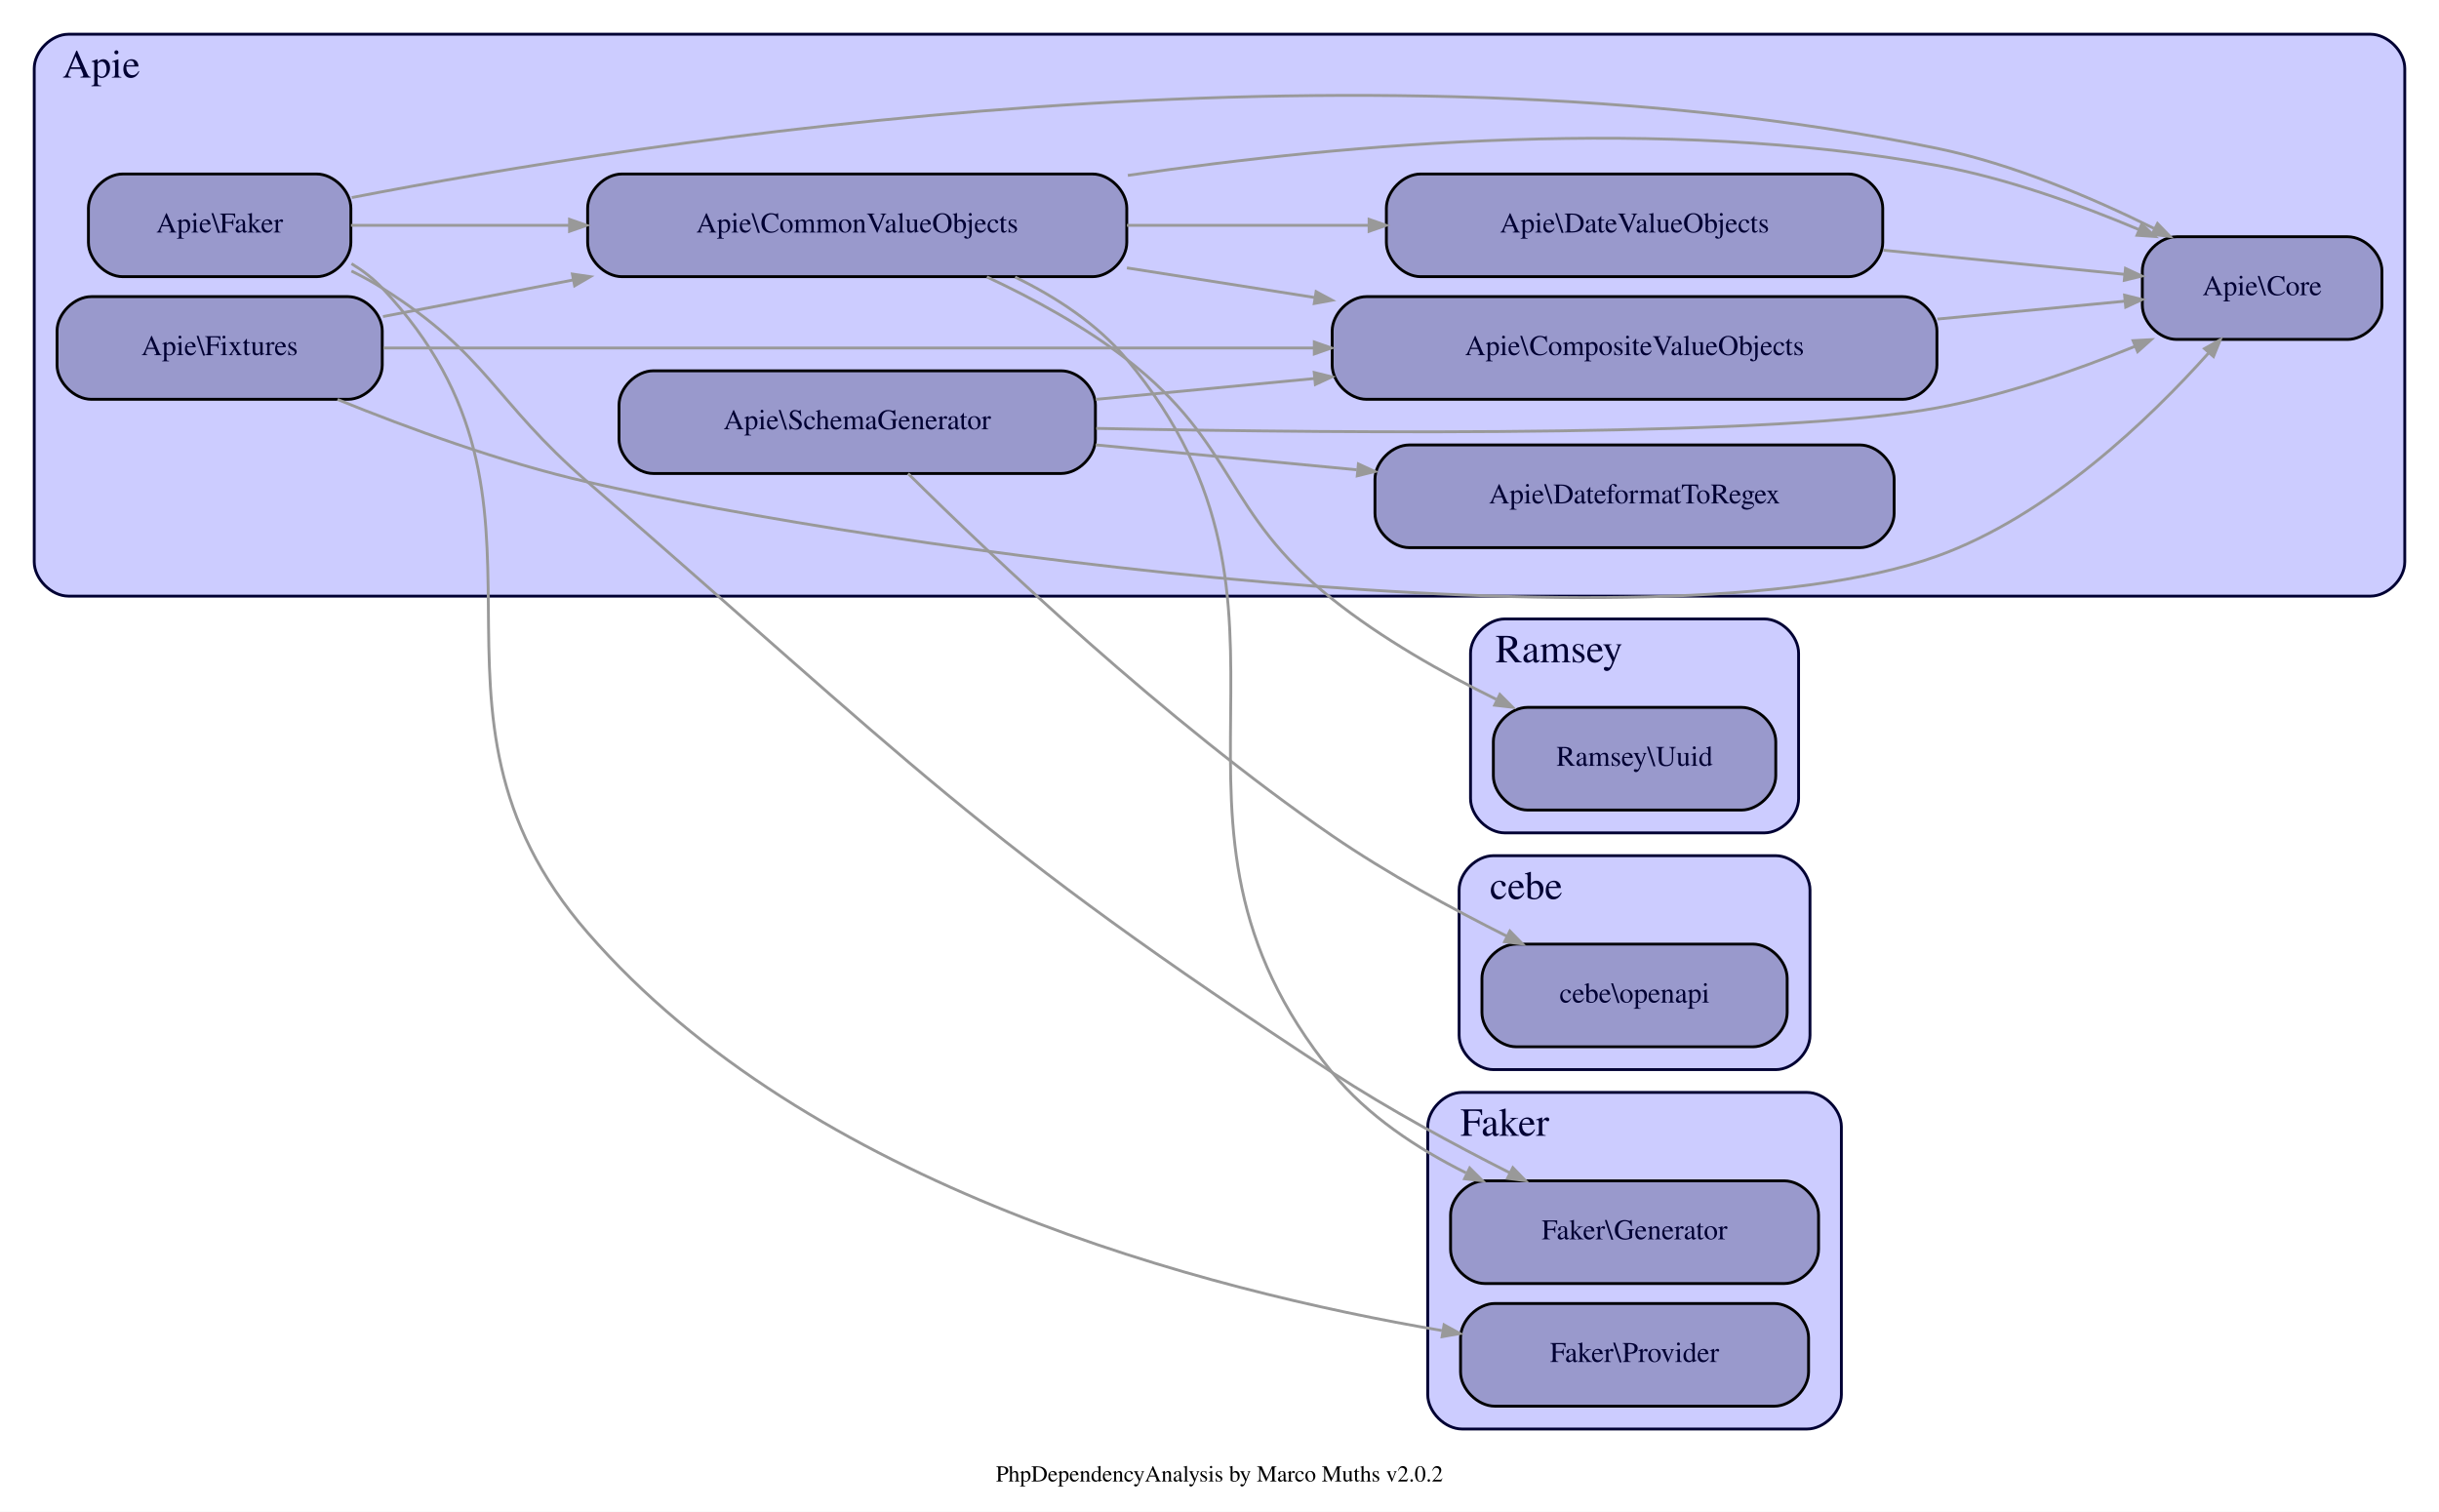
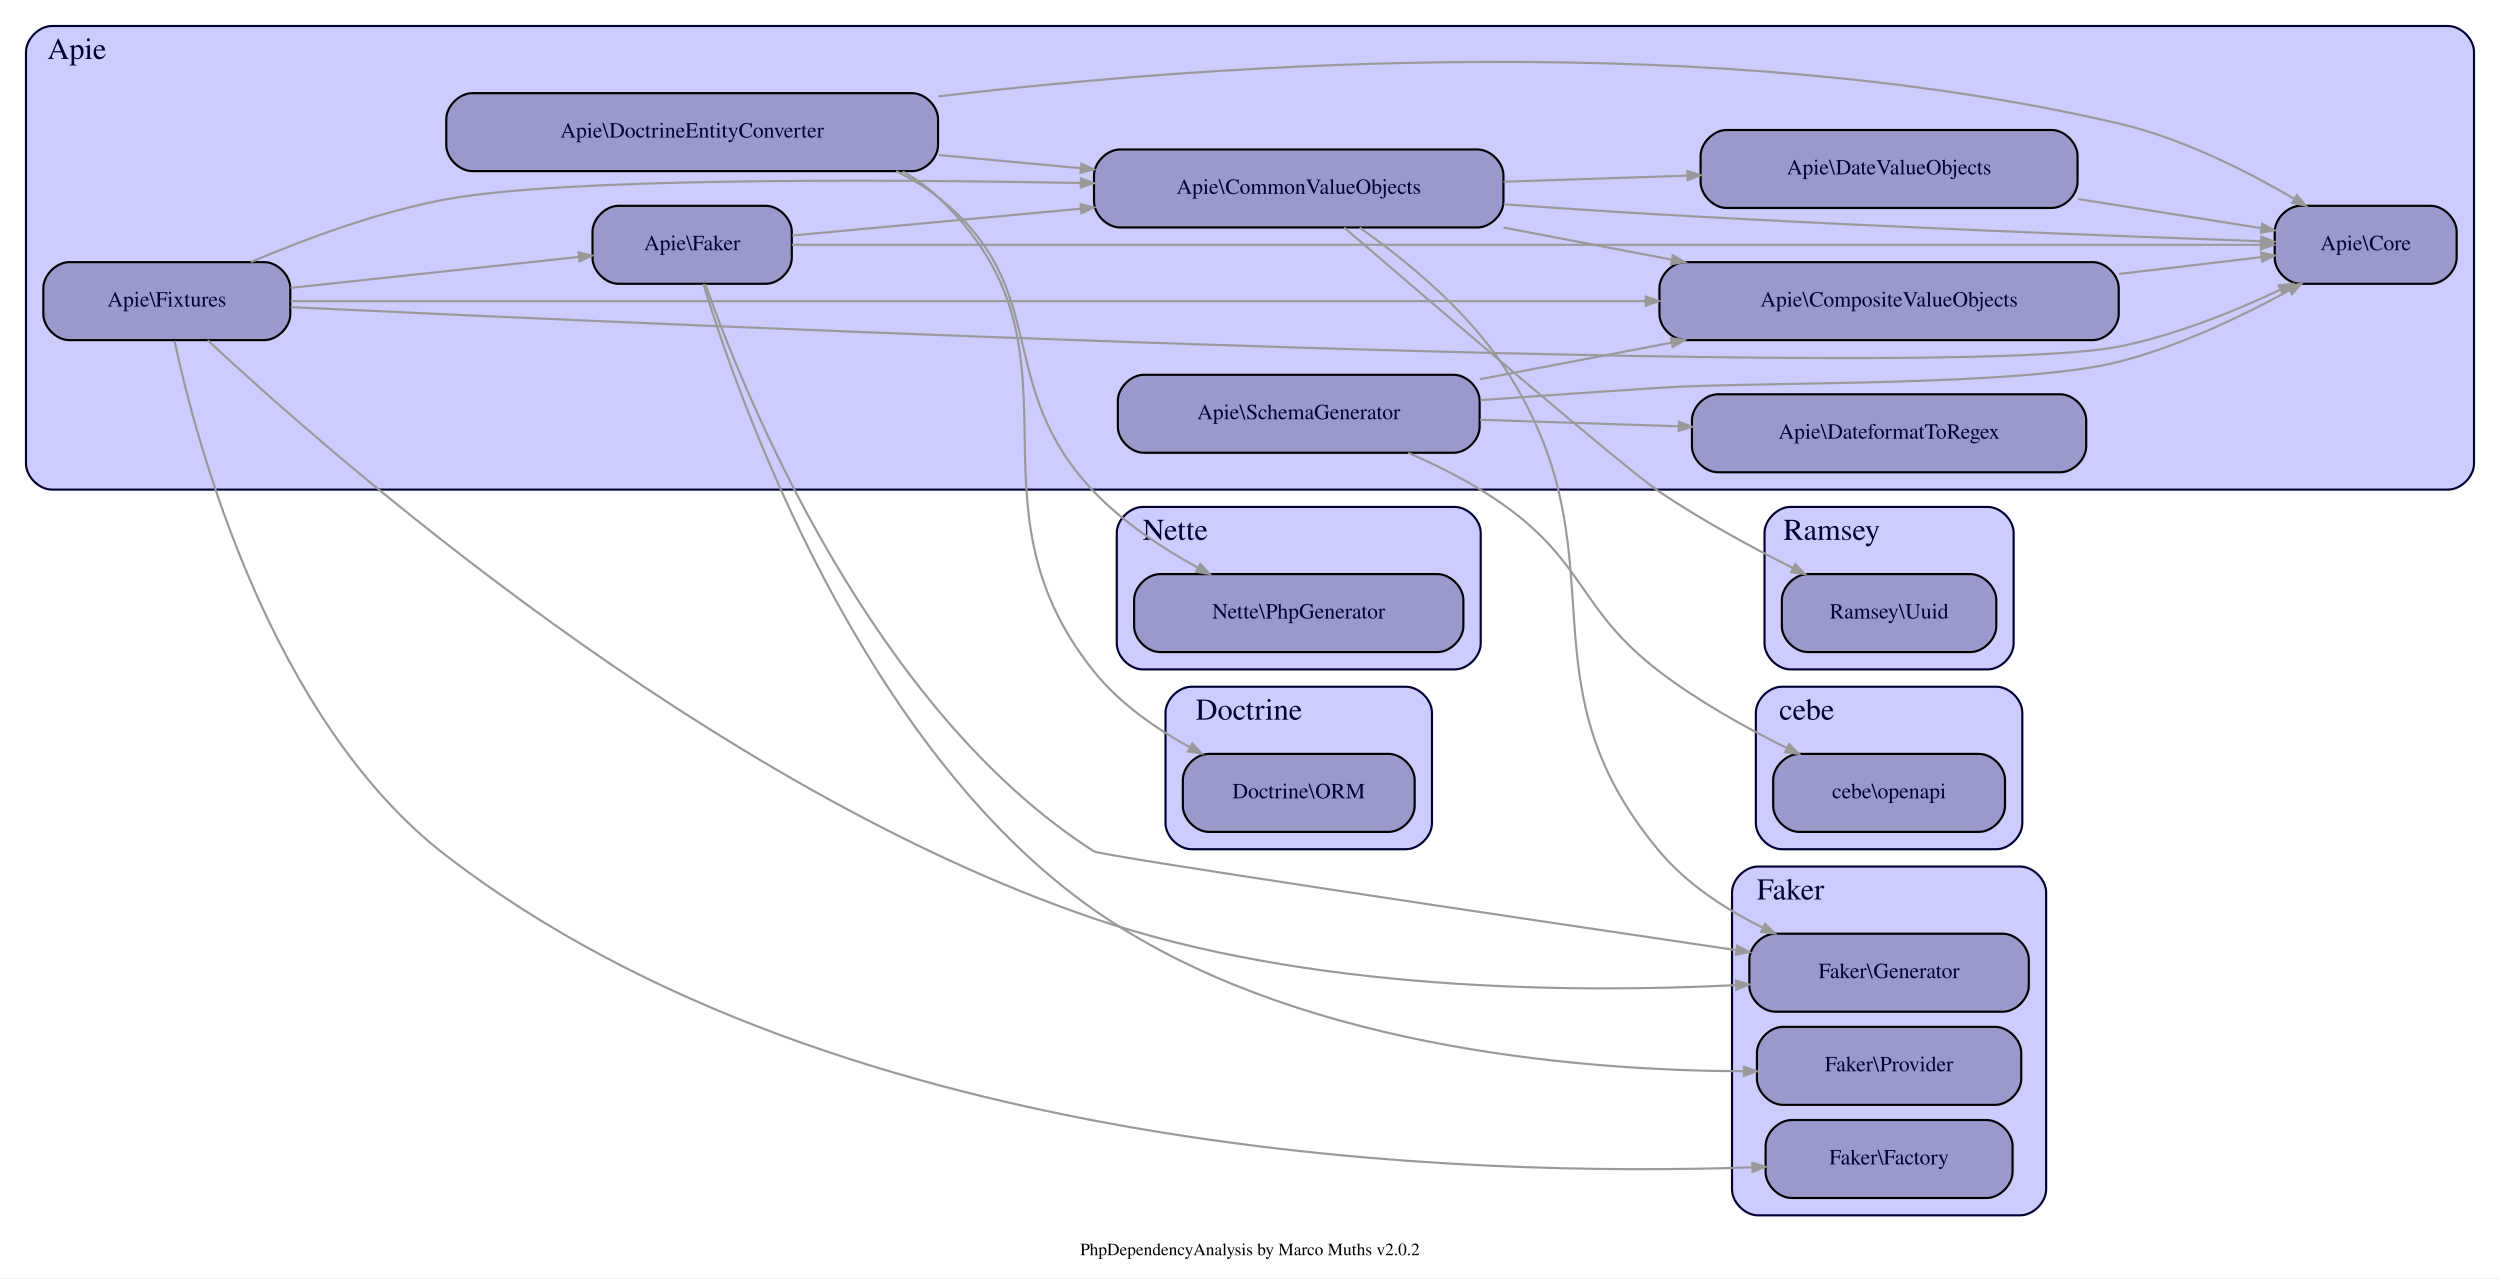
- <svg xmlns="http://www.w3.org/2000/svg" width="855pt" height="530pt" viewBox="0.00 0.00 855.00 530.00">
-   <g id="graph0" class="graph" transform="scale(1 1) rotate(0) translate(4 526)">
-     <polygon fill="#ffffff" stroke="transparent" points="-4,4 -4,-526 851,-526 851,4 -4,4" />
-     <text text-anchor="middle" x="423.5" y="-6.6" font-family="Times,serif" font-size="8.00" fill="#000000">PhpDependencyAnalysis by Marco Muths v2.0.2</text>
+ <svg xmlns="http://www.w3.org/2000/svg" width="1154pt" height="590pt" viewBox="0.00 0.00 1154.00 590.00">
+   <g id="graph0" class="graph" transform="scale(1 1) rotate(0) translate(4 586)">
+     <polygon fill="#ffffff" stroke="transparent" points="-4,4 -4,-586 1150,-586 1150,4 -4,4" />
+     <text text-anchor="middle" x="573" y="-6.6" font-family="Times,serif" font-size="8.00" fill="#000000">PhpDependencyAnalysis by Marco Muths v2.0.2</text>
    <g id="clust1" class="cluster">
-       <path fill="#ccccff" stroke="#000033" d="M20,-317C20,-317 827,-317 827,-317 833,-317 839,-323 839,-329 839,-329 839,-502 839,-502 839,-508 833,-514 827,-514 827,-514 20,-514 20,-514 14,-514 8,-508 8,-502 8,-502 8,-329 8,-329 8,-323 14,-317 20,-317" />
-       <text text-anchor="middle" x="31.5" y="-498.8" font-family="Times,serif" font-size="14.00" fill="#000033">Apie</text>
+       <path fill="#ccccff" stroke="#000033" d="M20,-360C20,-360 1126,-360 1126,-360 1132,-360 1138,-366 1138,-372 1138,-372 1138,-562 1138,-562 1138,-568 1132,-574 1126,-574 1126,-574 20,-574 20,-574 14,-574 8,-568 8,-562 8,-562 8,-372 8,-372 8,-366 14,-360 20,-360" />
+       <text text-anchor="middle" x="31.5" y="-558.8" font-family="Times,serif" font-size="14.00" fill="#000033">Apie</text>
    </g>
    <g id="clust2" class="cluster">
-       <path fill="#ccccff" stroke="#000033" d="M523.5,-234C523.5,-234 614.5,-234 614.5,-234 620.5,-234 626.5,-240 626.5,-246 626.5,-246 626.5,-297 626.5,-297 626.5,-303 620.5,-309 614.5,-309 614.5,-309 523.5,-309 523.5,-309 517.5,-309 511.5,-303 511.5,-297 511.5,-297 511.5,-246 511.5,-246 511.5,-240 517.5,-234 523.5,-234" />
-       <text text-anchor="middle" x="542.5" y="-293.8" font-family="Times,serif" font-size="14.00" fill="#000033">Ramsey</text>
+       <path fill="#ccccff" stroke="#000033" d="M822.5,-277C822.5,-277 913.5,-277 913.5,-277 919.5,-277 925.5,-283 925.5,-289 925.5,-289 925.5,-340 925.5,-340 925.5,-346 919.5,-352 913.5,-352 913.5,-352 822.5,-352 822.5,-352 816.5,-352 810.5,-346 810.5,-340 810.5,-340 810.5,-289 810.5,-289 810.5,-283 816.5,-277 822.5,-277" />
+       <text text-anchor="middle" x="841.5" y="-336.8" font-family="Times,serif" font-size="14.00" fill="#000033">Ramsey</text>
    </g>
    <g id="clust3" class="cluster">
-       <path fill="#ccccff" stroke="#000033" d="M508.5,-25C508.5,-25 629.5,-25 629.5,-25 635.5,-25 641.5,-31 641.5,-37 641.5,-37 641.5,-131 641.5,-131 641.5,-137 635.5,-143 629.5,-143 629.5,-143 508.5,-143 508.5,-143 502.5,-143 496.5,-137 496.5,-131 496.5,-131 496.5,-37 496.5,-37 496.5,-31 502.5,-25 508.5,-25" />
-       <text text-anchor="middle" x="523.5" y="-127.8" font-family="Times,serif" font-size="14.00" fill="#000033">Faker</text>
+       <path fill="#ccccff" stroke="#000033" d="M807.5,-25C807.5,-25 928.5,-25 928.5,-25 934.5,-25 940.5,-31 940.5,-37 940.5,-37 940.5,-174 940.5,-174 940.5,-180 934.5,-186 928.5,-186 928.5,-186 807.5,-186 807.5,-186 801.5,-186 795.5,-180 795.5,-174 795.5,-174 795.5,-37 795.5,-37 795.5,-31 801.5,-25 807.5,-25" />
+       <text text-anchor="middle" x="822.5" y="-170.8" font-family="Times,serif" font-size="14.00" fill="#000033">Faker</text>
    </g>
    <g id="clust4" class="cluster">
-       <path fill="#ccccff" stroke="#000033" d="M519.5,-151C519.5,-151 618.5,-151 618.5,-151 624.5,-151 630.5,-157 630.5,-163 630.5,-163 630.5,-214 630.5,-214 630.5,-220 624.5,-226 618.5,-226 618.5,-226 519.5,-226 519.5,-226 513.5,-226 507.5,-220 507.5,-214 507.5,-214 507.5,-163 507.5,-163 507.5,-157 513.5,-151 519.5,-151" />
-       <text text-anchor="middle" x="531" y="-210.8" font-family="Times,serif" font-size="14.00" fill="#000033">cebe</text>
+       <path fill="#ccccff" stroke="#000033" d="M523.5,-277C523.5,-277 667.5,-277 667.5,-277 673.5,-277 679.5,-283 679.5,-289 679.5,-289 679.5,-340 679.5,-340 679.5,-346 673.5,-352 667.5,-352 667.5,-352 523.5,-352 523.5,-352 517.5,-352 511.5,-346 511.5,-340 511.5,-340 511.5,-289 511.5,-289 511.5,-283 517.5,-277 523.5,-277" />
+       <text text-anchor="middle" x="538.5" y="-336.8" font-family="Times,serif" font-size="14.00" fill="#000033">Nette</text>
+     </g>
+     <g id="clust5" class="cluster">
+       <path fill="#ccccff" stroke="#000033" d="M546,-194C546,-194 645,-194 645,-194 651,-194 657,-200 657,-206 657,-206 657,-257 657,-257 657,-263 651,-269 645,-269 645,-269 546,-269 546,-269 540,-269 534,-263 534,-257 534,-257 534,-206 534,-206 534,-200 540,-194 546,-194" />
+       <text text-anchor="middle" x="572.5" y="-253.8" font-family="Times,serif" font-size="14.00" fill="#000033">Doctrine</text>
+     </g>
+     <g id="clust6" class="cluster">
+       <path fill="#ccccff" stroke="#000033" d="M818.5,-194C818.5,-194 917.5,-194 917.5,-194 923.5,-194 929.5,-200 929.5,-206 929.5,-206 929.5,-257 929.5,-257 929.5,-263 923.5,-269 917.5,-269 917.5,-269 818.5,-269 818.5,-269 812.5,-269 806.5,-263 806.5,-257 806.5,-257 806.5,-206 806.5,-206 806.5,-200 812.5,-194 818.5,-194" />
+       <text text-anchor="middle" x="830" y="-253.8" font-family="Times,serif" font-size="14.00" fill="#000033">cebe</text>
    </g>
    <g id="node1" class="node">
-       <path fill="#9999cc" stroke="#000000" d="M379,-465C379,-465 214,-465 214,-465 208,-465 202,-459 202,-453 202,-453 202,-441 202,-441 202,-435 208,-429 214,-429 214,-429 379,-429 379,-429 385,-429 391,-435 391,-441 391,-441 391,-453 391,-453 391,-459 385,-465 379,-465" />
-       <text text-anchor="middle" x="296.5" y="-444.5" font-family="Times,serif" font-size="10.00" fill="#000033">Apie\CommonValueObjects</text>
+       <path fill="#9999cc" stroke="#000000" d="M678,-517C678,-517 513,-517 513,-517 507,-517 501,-511 501,-505 501,-505 501,-493 501,-493 501,-487 507,-481 513,-481 513,-481 678,-481 678,-481 684,-481 690,-487 690,-493 690,-493 690,-505 690,-505 690,-511 684,-517 678,-517" />
+       <text text-anchor="middle" x="595.5" y="-496.5" font-family="Times,serif" font-size="10.00" fill="#000033">Apie\CommonValueObjects</text>
    </g>
    <g id="node2" class="node">
-       <path fill="#9999cc" stroke="#000000" d="M819,-443C819,-443 759,-443 759,-443 753,-443 747,-437 747,-431 747,-431 747,-419 747,-419 747,-413 753,-407 759,-407 759,-407 819,-407 819,-407 825,-407 831,-413 831,-419 831,-419 831,-431 831,-431 831,-437 825,-443 819,-443" />
-       <text text-anchor="middle" x="789" y="-422.5" font-family="Times,serif" font-size="10.00" fill="#000033">Apie\Core</text>
+       <path fill="#9999cc" stroke="#000000" d="M1118,-491C1118,-491 1058,-491 1058,-491 1052,-491 1046,-485 1046,-479 1046,-479 1046,-467 1046,-467 1046,-461 1052,-455 1058,-455 1058,-455 1118,-455 1118,-455 1124,-455 1130,-461 1130,-467 1130,-467 1130,-479 1130,-479 1130,-485 1124,-491 1118,-491" />
+       <text text-anchor="middle" x="1088" y="-470.5" font-family="Times,serif" font-size="10.00" fill="#000033">Apie\Core</text>
    </g>
    <g id="edge1" class="edge">
-       <path fill="none" stroke="#999999" d="M391.374,-464.502C468.397,-475.788 579.5,-485.412 675,-468 699.157,-463.596 724.847,-454.344 745.712,-445.546" />
-       <polygon fill="#999999" stroke="#999999" points="746.777,-447.375 751.464,-443.081 745.122,-443.514 746.777,-447.375" />
+       <path fill="none" stroke="#999999" d="M690.124,-491.702C713.602,-490.023 738.709,-488.339 762,-487 860.421,-481.341 975.677,-476.906 1039.4,-474.647" />
+       <polygon fill="#999999" stroke="#999999" points="1039.858,-476.732 1045.78,-474.421 1039.71,-472.534 1039.858,-476.732" />
    </g>
    <g id="node3" class="node">
-       <path fill="#9999cc" stroke="#000000" d="M663,-422C663,-422 475,-422 475,-422 469,-422 463,-416 463,-410 463,-410 463,-398 463,-398 463,-392 469,-386 475,-386 475,-386 663,-386 663,-386 669,-386 675,-392 675,-398 675,-398 675,-410 675,-410 675,-416 669,-422 663,-422" />
-       <text text-anchor="middle" x="569" y="-401.5" font-family="Times,serif" font-size="10.00" fill="#000033">Apie\CompositeValueObjects</text>
+       <path fill="#9999cc" stroke="#000000" d="M962,-465C962,-465 774,-465 774,-465 768,-465 762,-459 762,-453 762,-453 762,-441 762,-441 762,-435 768,-429 774,-429 774,-429 962,-429 962,-429 968,-429 974,-435 974,-441 974,-441 974,-453 974,-453 974,-459 968,-465 962,-465" />
+       <text text-anchor="middle" x="868" y="-444.5" font-family="Times,serif" font-size="10.00" fill="#000033">Apie\CompositeValueObjects</text>
    </g>
    <g id="edge4" class="edge">
-       <path fill="none" stroke="#999999" d="M391.043,-432.081C412.259,-428.733 434.97,-425.15 456.826,-421.701" />
-       <polygon fill="#999999" stroke="#999999" points="457.367,-423.742 462.966,-420.732 456.712,-419.593 457.367,-423.742" />
+       <path fill="none" stroke="#999999" d="M690.043,-480.959C715.089,-476.179 742.217,-471.003 767.565,-466.166" />
+       <polygon fill="#999999" stroke="#999999" points="768.125,-468.197 773.625,-465.009 767.337,-464.071 768.125,-468.197" />
    </g>
    <g id="node4" class="node">
-       <path fill="#9999cc" stroke="#000000" d="M644,-465C644,-465 494,-465 494,-465 488,-465 482,-459 482,-453 482,-453 482,-441 482,-441 482,-435 488,-429 494,-429 494,-429 644,-429 644,-429 650,-429 656,-435 656,-441 656,-441 656,-453 656,-453 656,-459 650,-465 644,-465" />
-       <text text-anchor="middle" x="569" y="-444.5" font-family="Times,serif" font-size="10.00" fill="#000033">Apie\DateValueObjects</text>
+       <path fill="#9999cc" stroke="#000000" d="M943,-526C943,-526 793,-526 793,-526 787,-526 781,-520 781,-514 781,-514 781,-502 781,-502 781,-496 787,-490 793,-490 793,-490 943,-490 943,-490 949,-490 955,-496 955,-502 955,-502 955,-514 955,-514 955,-520 949,-526 943,-526" />
+       <text text-anchor="middle" x="868" y="-505.5" font-family="Times,serif" font-size="10.00" fill="#000033">Apie\DateValueObjects</text>
    </g>
    <g id="edge5" class="edge">
-       <path fill="none" stroke="#999999" d="M391.043,-447C418.481,-447 448.418,-447 475.776,-447" />
-       <polygon fill="#999999" stroke="#999999" points="475.936,-449.1 481.936,-447 475.936,-444.9 475.936,-449.1" />
+       <path fill="none" stroke="#999999" d="M690.043,-502.123C717.481,-503.029 747.418,-504.017 774.776,-504.921" />
+       <polygon fill="#999999" stroke="#999999" points="774.87,-507.025 780.936,-505.125 775.009,-502.827 774.87,-507.025" />
+     </g>
+     <g id="node10" class="node">
+       <path fill="#9999cc" stroke="#000000" d="M905.5,-321C905.5,-321 830.5,-321 830.5,-321 824.5,-321 818.5,-315 818.5,-309 818.5,-309 818.5,-297 818.5,-297 818.5,-291 824.5,-285 830.5,-285 830.5,-285 905.5,-285 905.5,-285 911.5,-285 917.5,-291 917.5,-297 917.5,-297 917.5,-309 917.5,-309 917.5,-315 911.5,-321 905.5,-321" />
+       <text text-anchor="middle" x="868" y="-300.5" font-family="Times,serif" font-size="10.00" fill="#000033">Ramsey\Uuid</text>
+     </g>
+     <g id="edge2" class="edge">
+       <path fill="none" stroke="#999999" d="M616.437,-480.966C657.661,-445.52 746.689,-369.309 762,-359 781.41,-345.931 804.216,-333.54 823.692,-323.752" />
+       <polygon fill="#999999" stroke="#999999" points="824.657,-325.618 829.091,-321.062 822.784,-321.858 824.657,-325.618" />
+     </g>
+     <g id="node11" class="node">
+       <path fill="#9999cc" stroke="#000000" d="M920.5,-155C920.5,-155 815.5,-155 815.5,-155 809.5,-155 803.5,-149 803.5,-143 803.5,-143 803.5,-131 803.5,-131 803.5,-125 809.5,-119 815.5,-119 815.5,-119 920.5,-119 920.5,-119 926.5,-119 932.5,-125 932.5,-131 932.5,-131 932.5,-143 932.5,-143 932.5,-149 926.5,-155 920.5,-155" />
+       <text text-anchor="middle" x="868" y="-134.5" font-family="Times,serif" font-size="10.00" fill="#000033">Faker\Generator</text>
+     </g>
+     <g id="edge3" class="edge">
+       <path fill="none" stroke="#999999" d="M623.604,-480.945C644.634,-466.1 672.646,-443.284 690,-417 747.618,-329.733 694.803,-273.124 762,-193 774.557,-178.028 792.16,-166.506 809.42,-157.916" />
+       <polygon fill="#999999" stroke="#999999" points="810.753,-159.606 815.253,-155.115 808.935,-155.82 810.753,-159.606" />
+     </g>
+     <g id="edge6" class="edge">
+       <path fill="none" stroke="#999999" d="M974.134,-459.543C997.136,-462.262 1020.364,-465.007 1039.788,-467.302" />
+       <polygon fill="#999999" stroke="#999999" points="1039.751,-469.412 1045.956,-468.031 1040.244,-465.241 1039.751,-469.412" />
+     </g>
+     <g id="edge7" class="edge">
+       <path fill="none" stroke="#999999" d="M955.266,-494.117C984.02,-489.542 1014.942,-484.623 1039.7,-480.684" />
+       <polygon fill="#999999" stroke="#999999" points="1040.261,-482.721 1045.856,-479.705 1039.601,-478.574 1040.261,-482.721" />
+     </g>
+     <g id="node5" class="node">
+       <path fill="#9999cc" stroke="#000000" d="M947,-404C947,-404 789,-404 789,-404 783,-404 777,-398 777,-392 777,-392 777,-380 777,-380 777,-374 783,-368 789,-368 789,-368 947,-368 947,-368 953,-368 959,-374 959,-380 959,-380 959,-392 959,-392 959,-398 953,-404 947,-404" />
+       <text text-anchor="middle" x="868" y="-383.5" font-family="Times,serif" font-size="10.00" fill="#000033">Apie\DateformatToRegex</text>
+     </g>
+     <g id="node6" class="node">
+       <path fill="#9999cc" stroke="#000000" d="M417,-543C417,-543 214,-543 214,-543 208,-543 202,-537 202,-531 202,-531 202,-519 202,-519 202,-513 208,-507 214,-507 214,-507 417,-507 417,-507 423,-507 429,-513 429,-519 429,-519 429,-531 429,-531 429,-537 423,-543 417,-543" />
+       <text text-anchor="middle" x="315.5" y="-522.5" font-family="Times,serif" font-size="10.00" fill="#000033">Apie\DoctrineEntityConverter</text>
+     </g>
+     <g id="edge11" class="edge">
+       <path fill="none" stroke="#999999" d="M429.387,-514.425C451.022,-512.416 473.519,-510.327 494.713,-508.359" />
+       <polygon fill="#999999" stroke="#999999" points="495.169,-510.426 500.949,-507.78 494.78,-506.244 495.169,-510.426" />
+     </g>
+     <g id="edge8" class="edge">
+       <path fill="none" stroke="#999999" d="M429.119,-541.503C561.789,-557.163 786.918,-572.469 974,-529 1002.909,-522.283 1032.931,-507.149 1054.906,-494.306" />
+       <polygon fill="#999999" stroke="#999999" points="1056.226,-495.965 1060.313,-491.097 1054.082,-492.353 1056.226,-495.965" />
+     </g>
+     <g id="node14" class="node">
+       <path fill="#9999cc" stroke="#000000" d="M659.5,-321C659.5,-321 531.5,-321 531.5,-321 525.5,-321 519.5,-315 519.5,-309 519.5,-309 519.5,-297 519.5,-297 519.5,-291 525.5,-285 531.5,-285 531.5,-285 659.5,-285 659.5,-285 665.5,-285 671.5,-291 671.5,-297 671.5,-297 671.5,-309 671.5,-309 671.5,-315 665.5,-321 659.5,-321" />
+       <text text-anchor="middle" x="595.5" y="-300.5" font-family="Times,serif" font-size="10.00" fill="#000033">Nette\PhpGenerator</text>
+     </g>
+     <g id="edge9" class="edge">
+       <path fill="none" stroke="#999999" d="M409.607,-506.995C416.525,-503.651 423.094,-499.69 429,-495 482.558,-452.467 453.815,-408.509 501,-359 514.476,-344.861 532.295,-333.071 548.825,-324.015" />
+       <polygon fill="#999999" stroke="#999999" points="550.072,-325.73 554.374,-321.049 548.092,-322.026 550.072,-325.73" />
+     </g>
+     <g id="node15" class="node">
+       <path fill="#9999cc" stroke="#000000" d="M637,-238C637,-238 554,-238 554,-238 548,-238 542,-232 542,-226 542,-226 542,-214 542,-214 542,-208 548,-202 554,-202 554,-202 637,-202 637,-202 643,-202 649,-208 649,-214 649,-214 649,-226 649,-226 649,-232 643,-238 637,-238" />
+       <text text-anchor="middle" x="595.5" y="-217.5" font-family="Times,serif" font-size="10.00" fill="#000033">Doctrine\ORM</text>
+     </g>
+     <g id="edge10" class="edge">
+       <path fill="none" stroke="#999999" d="M412.686,-506.868C418.587,-503.535 424.105,-499.613 429,-495 503.563,-424.728 436.835,-355.879 501,-276 512.696,-261.44 529.272,-249.825 545.283,-241.032" />
+       <polygon fill="#999999" stroke="#999999" points="546.374,-242.831 550.684,-238.158 544.4,-239.123 546.374,-242.831" />
+     </g>
+     <g id="node7" class="node">
+       <path fill="#9999cc" stroke="#000000" d="M349.5,-491C349.5,-491 281.5,-491 281.5,-491 275.5,-491 269.5,-485 269.5,-479 269.5,-479 269.5,-467 269.5,-467 269.5,-461 275.5,-455 281.5,-455 281.5,-455 349.5,-455 349.5,-455 355.5,-455 361.5,-461 361.5,-467 361.5,-467 361.5,-479 361.5,-479 361.5,-485 355.5,-491 349.5,-491" />
+       <text text-anchor="middle" x="315.5" y="-470.5" font-family="Times,serif" font-size="10.00" fill="#000033">Apie\Faker</text>
+     </g>
+     <g id="edge15" class="edge">
+       <path fill="none" stroke="#999999" d="M361.736,-477.293C397.859,-480.648 449.395,-485.433 494.89,-489.658" />
+       <polygon fill="#999999" stroke="#999999" points="494.811,-491.759 500.979,-490.223 495.199,-487.577 494.811,-491.759" />
+     </g>
+     <g id="edge14" class="edge">
+       <path fill="none" stroke="#999999" d="M361.51,-473C498.014,-473 899.884,-473 1039.526,-473" />
+       <polygon fill="#999999" stroke="#999999" points="1039.578,-475.1 1045.578,-473 1039.578,-470.9 1039.578,-475.1" />
+     </g>
+     <g id="edge13" class="edge">
+       <path fill="none" stroke="#999999" d="M321.577,-454.787C339.651,-403.719 398.302,-258.616 501,-193 504.116,-191.009 691.517,-163.072 797.277,-147.428" />
+       <polygon fill="#999999" stroke="#999999" points="797.87,-149.463 803.498,-146.508 797.256,-145.308 797.87,-149.463" />
+     </g>
+     <g id="node12" class="node">
+       <path fill="#9999cc" stroke="#000000" d="M917,-112C917,-112 819,-112 819,-112 813,-112 807,-106 807,-100 807,-100 807,-88 807,-88 807,-82 813,-76 819,-76 819,-76 917,-76 917,-76 923,-76 929,-82 929,-88 929,-88 929,-100 929,-100 929,-106 923,-112 917,-112" />
+       <text text-anchor="middle" x="868" y="-91.5" font-family="Times,serif" font-size="10.00" fill="#000033">Faker\Provider</text>
+     </g>
+     <g id="edge12" class="edge">
+       <path fill="none" stroke="#999999" d="M320.7,-454.859C337.134,-401.038 393.339,-241.326 501,-166 590.96,-103.058 722.199,-91.853 800.935,-91.498" />
+       <polygon fill="#999999" stroke="#999999" points="800.983,-93.598 806.98,-91.492 800.978,-89.398 800.983,-93.598" />
+     </g>
+     <g id="node8" class="node">
+       <path fill="#9999cc" stroke="#000000" d="M118,-465C118,-465 28,-465 28,-465 22,-465 16,-459 16,-453 16,-453 16,-441 16,-441 16,-435 22,-429 28,-429 28,-429 118,-429 118,-429 124,-429 130,-435 130,-441 130,-441 130,-453 130,-453 130,-459 124,-465 118,-465" />
+       <text text-anchor="middle" x="73" y="-444.5" font-family="Times,serif" font-size="10.00" fill="#000033">Apie\Fixtures</text>
+     </g>
+     <g id="edge17" class="edge">
+       <path fill="none" stroke="#999999" d="M111.844,-465.05C136.963,-475.735 170.699,-488.27 202,-494 255.978,-503.881 397.152,-503.33 494.839,-501.549" />
+       <polygon fill="#999999" stroke="#999999" points="494.957,-503.647 500.917,-501.435 494.879,-499.448 494.957,-503.647" />
+     </g>
+     <g id="edge16" class="edge">
+       <path fill="none" stroke="#999999" d="M130.191,-444.223C315.43,-435.428 891.742,-409.708 974,-426 999.831,-431.116 1027.159,-442.167 1048.581,-452.268" />
+       <polygon fill="#999999" stroke="#999999" points="1047.859,-454.25 1054.178,-454.948 1049.673,-450.463 1047.859,-454.25" />
+     </g>
+     <g id="edge18" class="edge">
+       <path fill="none" stroke="#999999" d="M130.174,-447C260.889,-447 583.533,-447 755.633,-447" />
+       <polygon fill="#999999" stroke="#999999" points="755.691,-449.1 761.691,-447 755.691,-444.9 755.691,-449.1" />
+     </g>
+     <g id="edge20" class="edge">
+       <path fill="none" stroke="#999999" d="M130.162,-453.129C170.435,-457.447 223.947,-463.184 263.115,-467.384" />
+       <polygon fill="#999999" stroke="#999999" points="263.084,-469.492 269.274,-468.044 263.532,-465.316 263.084,-469.492" />
+     </g>
+     <g id="edge19" class="edge">
+       <path fill="none" stroke="#999999" d="M91.894,-428.924C148.377,-376.197 323.085,-222.491 501,-162 599.654,-128.457 721.636,-127.516 797.135,-131.245" />
+       <polygon fill="#999999" stroke="#999999" points="797.289,-133.356 803.39,-131.57 797.507,-129.161 797.289,-133.356" />
+     </g>
+     <g id="node13" class="node">
+       <path fill="#9999cc" stroke="#000000" d="M913,-69C913,-69 823,-69 823,-69 817,-69 811,-63 811,-57 811,-57 811,-45 811,-45 811,-39 817,-33 823,-33 823,-33 913,-33 913,-33 919,-33 925,-39 925,-45 925,-45 925,-57 925,-57 925,-63 919,-69 913,-69" />
+       <text text-anchor="middle" x="868" y="-48.5" font-family="Times,serif" font-size="10.00" fill="#000033">Faker\Factory</text>
+     </g>
+     <g id="edge21" class="edge">
+       <path fill="none" stroke="#999999" d="M76.542,-428.673C86.731,-381.188 120.748,-253.522 202,-191 385.017,-50.172 676.786,-42.776 804.567,-47.156" />
+       <polygon fill="#999999" stroke="#999999" points="804.824,-49.267 810.897,-47.387 804.977,-45.07 804.824,-49.267" />
    </g>
    <g id="node9" class="node">
-       <path fill="#9999cc" stroke="#000000" d="M606.5,-278C606.5,-278 531.5,-278 531.5,-278 525.5,-278 519.5,-272 519.5,-266 519.5,-266 519.5,-254 519.5,-254 519.5,-248 525.5,-242 531.5,-242 531.5,-242 606.5,-242 606.5,-242 612.5,-242 618.5,-248 618.5,-254 618.5,-254 618.5,-266 618.5,-266 618.5,-272 612.5,-278 606.5,-278" />
-       <text text-anchor="middle" x="569" y="-257.5" font-family="Times,serif" font-size="10.00" fill="#000033">Ramsey\Uuid</text>
+       <path fill="#9999cc" stroke="#000000" d="M667,-413C667,-413 524,-413 524,-413 518,-413 512,-407 512,-401 512,-401 512,-389 512,-389 512,-383 518,-377 524,-377 524,-377 667,-377 667,-377 673,-377 679,-383 679,-389 679,-389 679,-401 679,-401 679,-407 673,-413 667,-413" />
+       <text text-anchor="middle" x="595.5" y="-392.5" font-family="Times,serif" font-size="10.00" fill="#000033">Apie\SchemaGenerator</text>
    </g>
-     <g id="edge2" class="edge">
-       <path fill="none" stroke="#999999" d="M341.942,-428.908C358.26,-421.281 376.256,-411.486 391,-400 429.789,-369.781 424.584,-346.692 463,-316 480.315,-302.166 501.565,-290.152 520.481,-280.837" />
-       <polygon fill="#999999" stroke="#999999" points="521.785,-282.539 526.27,-278.034 519.955,-278.759 521.785,-282.539" />
+     <g id="edge24" class="edge">
+       <path fill="none" stroke="#999999" d="M679.332,-401.295C705.775,-403.213 735.103,-405.27 762,-407 809.089,-410.029 928.274,-407.351 974,-419 1001.781,-426.078 1030.959,-440.037 1052.841,-451.989" />
+       <polygon fill="#999999" stroke="#999999" points="1051.976,-453.91 1058.242,-454.979 1054.01,-450.236 1051.976,-453.91" />
    </g>
-     <g id="node10" class="node">
-       <path fill="#9999cc" stroke="#000000" d="M621.5,-112C621.5,-112 516.5,-112 516.5,-112 510.5,-112 504.5,-106 504.5,-100 504.5,-100 504.5,-88 504.5,-88 504.5,-82 510.5,-76 516.5,-76 516.5,-76 621.5,-76 621.5,-76 627.5,-76 633.5,-82 633.5,-88 633.5,-88 633.5,-100 633.5,-100 633.5,-106 627.5,-112 621.5,-112" />
-       <text text-anchor="middle" x="569" y="-91.5" font-family="Times,serif" font-size="10.00" fill="#000033">Faker\Generator</text>
+     <g id="edge23" class="edge">
+       <path fill="none" stroke="#999999" d="M679.111,-410.955C707.009,-416.279 738.385,-422.266 767.434,-427.81" />
+       <polygon fill="#999999" stroke="#999999" points="767.308,-429.923 773.596,-428.985 768.096,-425.798 767.308,-429.923" />
    </g>
-     <g id="edge3" class="edge">
-       <path fill="none" stroke="#999999" d="M351.839,-428.846C366.283,-421.811 380.676,-412.386 391,-400 465.032,-311.18 390.062,-239.72 463,-150 475.267,-134.91 492.701,-123.375 509.895,-114.811" />
-       <polygon fill="#999999" stroke="#999999" points="511.209,-116.509 515.709,-112.019 509.391,-112.723 511.209,-116.509" />
+     <g id="edge25" class="edge">
+       <path fill="none" stroke="#999999" d="M679.111,-392.238C708.031,-391.283 740.69,-390.205 770.618,-389.216" />
+       <polygon fill="#999999" stroke="#999999" points="771.034,-391.304 776.961,-389.007 770.895,-387.106 771.034,-391.304" />
    </g>
-     <g id="edge6" class="edge">
-       <path fill="none" stroke="#999999" d="M675.134,-414.131C698.136,-416.327 721.364,-418.544 740.788,-420.398" />
-       <polygon fill="#999999" stroke="#999999" points="740.783,-422.507 746.956,-420.987 741.183,-418.326 740.783,-422.507" />
+     <g id="node16" class="node">
+       <path fill="#9999cc" stroke="#000000" d="M909.5,-238C909.5,-238 826.5,-238 826.5,-238 820.5,-238 814.5,-232 814.5,-226 814.5,-226 814.5,-214 814.5,-214 814.5,-208 820.5,-202 826.5,-202 826.5,-202 909.5,-202 909.5,-202 915.5,-202 921.5,-208 921.5,-214 921.5,-214 921.5,-226 921.5,-226 921.5,-232 915.5,-238 909.5,-238" />
+       <text text-anchor="middle" x="868" y="-217.5" font-family="Times,serif" font-size="10.00" fill="#000033">cebe\openapi</text>
    </g>
-     <g id="edge7" class="edge">
-       <path fill="none" stroke="#999999" d="M656.266,-438.273C685.02,-435.398 715.942,-432.306 740.7,-429.83" />
-       <polygon fill="#999999" stroke="#999999" points="741.095,-431.901 746.856,-429.214 740.677,-427.722 741.095,-431.901" />
-     </g>
-     <g id="node5" class="node">
-       <path fill="#9999cc" stroke="#000000" d="M648,-370C648,-370 490,-370 490,-370 484,-370 478,-364 478,-358 478,-358 478,-346 478,-346 478,-340 484,-334 490,-334 490,-334 648,-334 648,-334 654,-334 660,-340 660,-346 660,-346 660,-358 660,-358 660,-364 654,-370 648,-370" />
-       <text text-anchor="middle" x="569" y="-349.5" font-family="Times,serif" font-size="10.00" fill="#000033">Apie\DateformatToRegex</text>
-     </g>
-     <g id="node6" class="node">
-       <path fill="#9999cc" stroke="#000000" d="M107,-465C107,-465 39,-465 39,-465 33,-465 27,-459 27,-453 27,-453 27,-441 27,-441 27,-435 33,-429 39,-429 39,-429 107,-429 107,-429 113,-429 119,-435 119,-441 119,-441 119,-453 119,-453 119,-459 113,-465 107,-465" />
-       <text text-anchor="middle" x="73" y="-444.5" font-family="Times,serif" font-size="10.00" fill="#000033">Apie\Faker</text>
-     </g>
-     <g id="edge11" class="edge">
-       <path fill="none" stroke="#999999" d="M119.038,-447C141.254,-447 168.844,-447 195.596,-447" />
-       <polygon fill="#999999" stroke="#999999" points="195.649,-449.1 201.649,-447 195.649,-444.9 195.649,-449.1" />
-     </g>
-     <g id="edge10" class="edge">
-       <path fill="none" stroke="#999999" d="M119.299,-456.736C221.056,-476.473 471.338,-515.915 675,-474 701.536,-468.539 729.512,-456.618 751.109,-445.902" />
-       <polygon fill="#999999" stroke="#999999" points="752.328,-447.639 756.741,-443.064 750.438,-443.889 752.328,-447.639" />
-     </g>
-     <g id="edge9" class="edge">
-       <path fill="none" stroke="#999999" d="M119.188,-430.988C122.937,-429.146 126.591,-427.15 130,-425 167.232,-401.523 168.726,-385.813 202,-357 313.923,-260.081 339.019,-230.924 463,-150 482.755,-137.106 505.795,-124.652 525.34,-114.776" />
-       <polygon fill="#999999" stroke="#999999" points="526.332,-116.628 530.754,-112.061 524.449,-112.874 526.332,-116.628" />
-     </g>
-     <g id="node11" class="node">
-       <path fill="#9999cc" stroke="#000000" d="M618,-69C618,-69 520,-69 520,-69 514,-69 508,-63 508,-57 508,-57 508,-45 508,-45 508,-39 514,-33 520,-33 520,-33 618,-33 618,-33 624,-33 630,-39 630,-45 630,-45 630,-57 630,-57 630,-63 624,-69 618,-69" />
-       <text text-anchor="middle" x="569" y="-48.5" font-family="Times,serif" font-size="10.00" fill="#000033">Faker\Provider</text>
-     </g>
-     <g id="edge8" class="edge">
-       <path fill="none" stroke="#999999" d="M119.221,-433.55C123.188,-431.146 126.873,-428.32 130,-425 202.275,-348.258 132.907,-278.62 202,-199 279.456,-109.743 418.524,-73.614 501.433,-59.515" />
-       <polygon fill="#999999" stroke="#999999" points="502.221,-61.513 507.796,-58.458 501.533,-57.37 502.221,-61.513" />
-     </g>
-     <g id="node7" class="node">
-       <path fill="#9999cc" stroke="#000000" d="M118,-422C118,-422 28,-422 28,-422 22,-422 16,-416 16,-410 16,-410 16,-398 16,-398 16,-392 22,-386 28,-386 28,-386 118,-386 118,-386 124,-386 130,-392 130,-398 130,-398 130,-410 130,-410 130,-416 124,-422 118,-422" />
-       <text text-anchor="middle" x="73" y="-401.5" font-family="Times,serif" font-size="10.00" fill="#000033">Apie\Fixtures</text>
-     </g>
-     <g id="edge13" class="edge">
-       <path fill="none" stroke="#999999" d="M130.267,-415.018C150.569,-418.924 174.047,-423.441 196.846,-427.827" />
-       <polygon fill="#999999" stroke="#999999" points="196.651,-429.928 202.94,-429 197.444,-425.804 196.651,-429.928" />
-     </g>
-     <g id="edge12" class="edge">
-       <path fill="none" stroke="#999999" d="M114.322,-385.943C139.248,-375.813 171.906,-363.867 202,-357 304.632,-333.581 575.925,-295.421 675,-331 714.219,-345.084 749.567,-379.144 770.166,-402.157" />
-       <polygon fill="#999999" stroke="#999999" points="768.792,-403.774 774.334,-406.889 771.944,-400.998 768.792,-403.774" />
-     </g>
-     <g id="edge14" class="edge">
-       <path fill="none" stroke="#999999" d="M130.382,-404C209.89,-404 355.218,-404 456.718,-404" />
-       <polygon fill="#999999" stroke="#999999" points="456.731,-406.1 462.731,-404 456.731,-401.9 456.731,-406.1" />
-     </g>
-     <g id="node8" class="node">
-       <path fill="#9999cc" stroke="#000000" d="M368,-396C368,-396 225,-396 225,-396 219,-396 213,-390 213,-384 213,-384 213,-372 213,-372 213,-366 219,-360 225,-360 225,-360 368,-360 368,-360 374,-360 380,-366 380,-372 380,-372 380,-384 380,-384 380,-390 374,-396 368,-396" />
-       <text text-anchor="middle" x="296.5" y="-375.5" font-family="Times,serif" font-size="10.00" fill="#000033">Apie\SchemaGenerator</text>
-     </g>
-     <g id="edge17" class="edge">
-       <path fill="none" stroke="#999999" d="M380.266,-375.812C474.241,-373.939 620.639,-372.934 675,-383 698.602,-387.37 723.748,-396.155 744.401,-404.565" />
-       <polygon fill="#999999" stroke="#999999" points="743.755,-406.571 750.102,-406.924 745.36,-402.69 743.755,-406.571" />
-     </g>
-     <g id="edge16" class="edge">
-       <path fill="none" stroke="#999999" d="M380.111,-385.978C404.299,-388.285 431.103,-390.843 456.736,-393.289" />
-       <polygon fill="#999999" stroke="#999999" points="456.705,-395.395 462.877,-393.875 457.104,-391.214 456.705,-395.395" />
-     </g>
-     <g id="edge18" class="edge">
-       <path fill="none" stroke="#999999" d="M380.111,-370.022C409.031,-367.263 441.69,-364.147 471.618,-361.291" />
-       <polygon fill="#999999" stroke="#999999" points="472.188,-363.347 477.961,-360.686 471.789,-359.166 472.188,-363.347" />
-     </g>
-     <g id="node12" class="node">
-       <path fill="#9999cc" stroke="#000000" d="M610.5,-195C610.5,-195 527.5,-195 527.5,-195 521.5,-195 515.5,-189 515.5,-183 515.5,-183 515.5,-171 515.5,-171 515.5,-165 521.5,-159 527.5,-159 527.5,-159 610.5,-159 610.5,-159 616.5,-159 622.5,-165 622.5,-171 622.5,-171 622.5,-183 622.5,-183 622.5,-189 616.5,-195 610.5,-195" />
-       <text text-anchor="middle" x="569" y="-174.5" font-family="Times,serif" font-size="10.00" fill="#000033">cebe\openapi</text>
-     </g>
-     <g id="edge15" class="edge">
-       <path fill="none" stroke="#999999" d="M314.324,-359.983C343.612,-330.974 404.524,-273.114 463,-233 482.218,-219.817 504.903,-207.453 524.346,-197.713" />
-       <polygon fill="#999999" stroke="#999999" points="525.298,-199.585 529.739,-195.037 523.431,-195.823 525.298,-199.585" />
+     <g id="edge22" class="edge">
+       <path fill="none" stroke="#999999" d="M646.078,-376.955C660.901,-370.52 676.69,-362.474 690,-353 728.171,-325.831 724.772,-304.447 762,-276 779.835,-262.372 801.454,-250.288 820.505,-240.865" />
+       <polygon fill="#999999" stroke="#999999" points="821.854,-242.544 826.328,-238.028 820.014,-238.769 821.854,-242.544" />
    </g>
  </g>
</svg>
